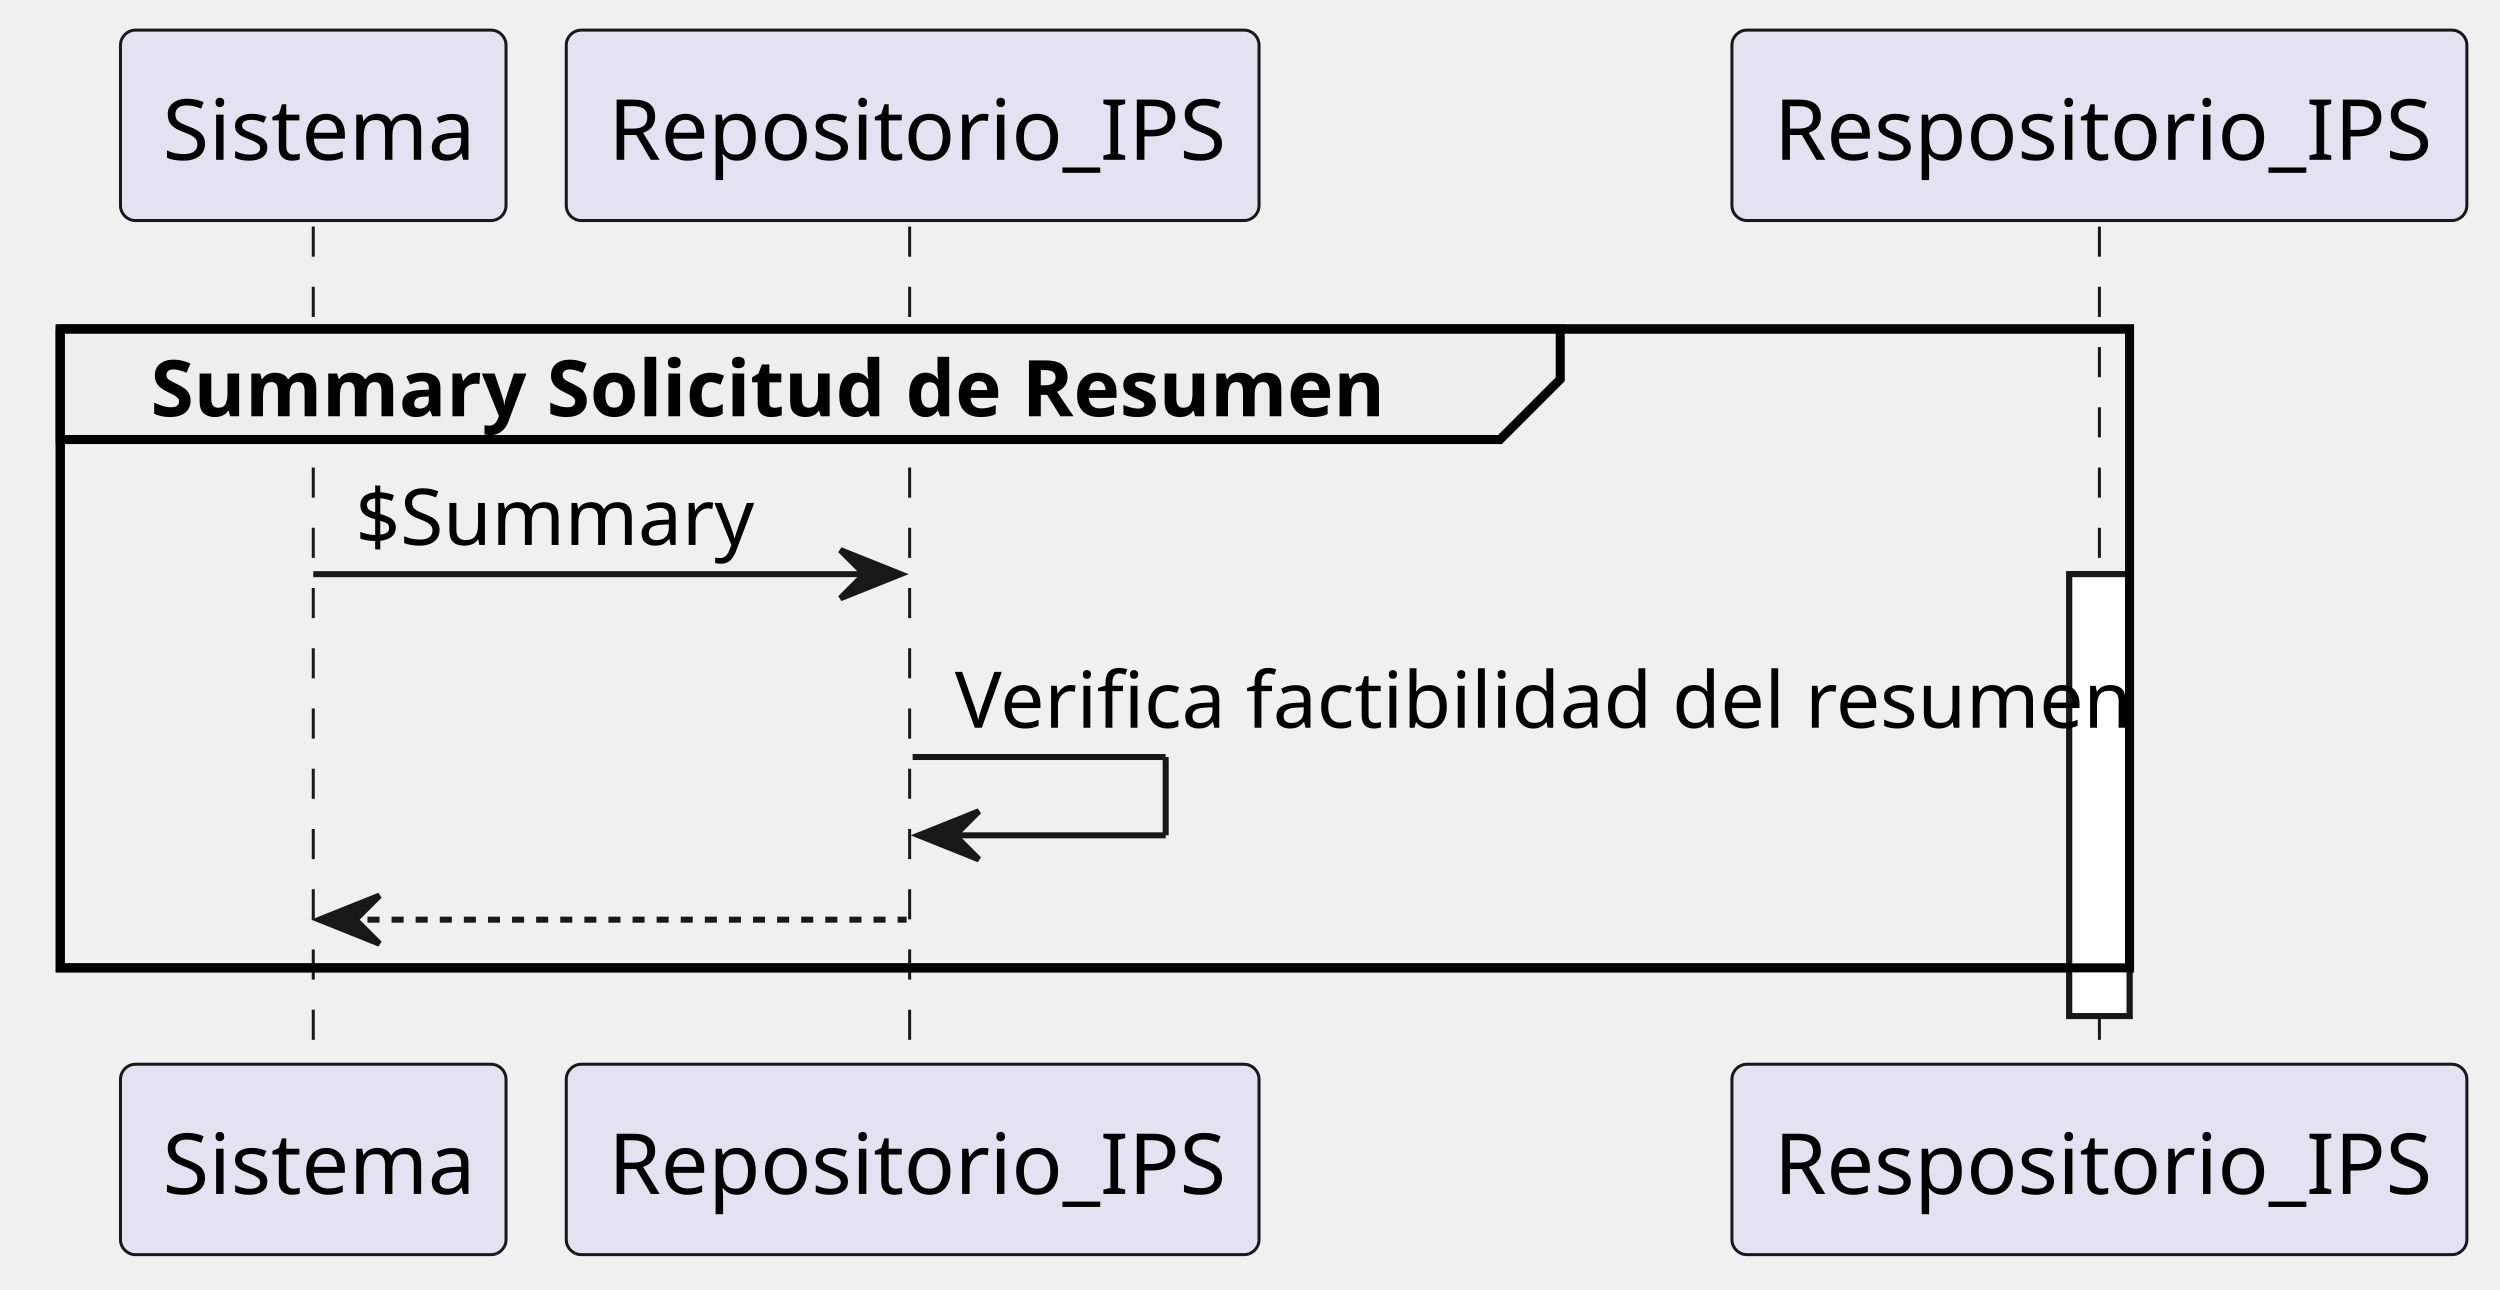
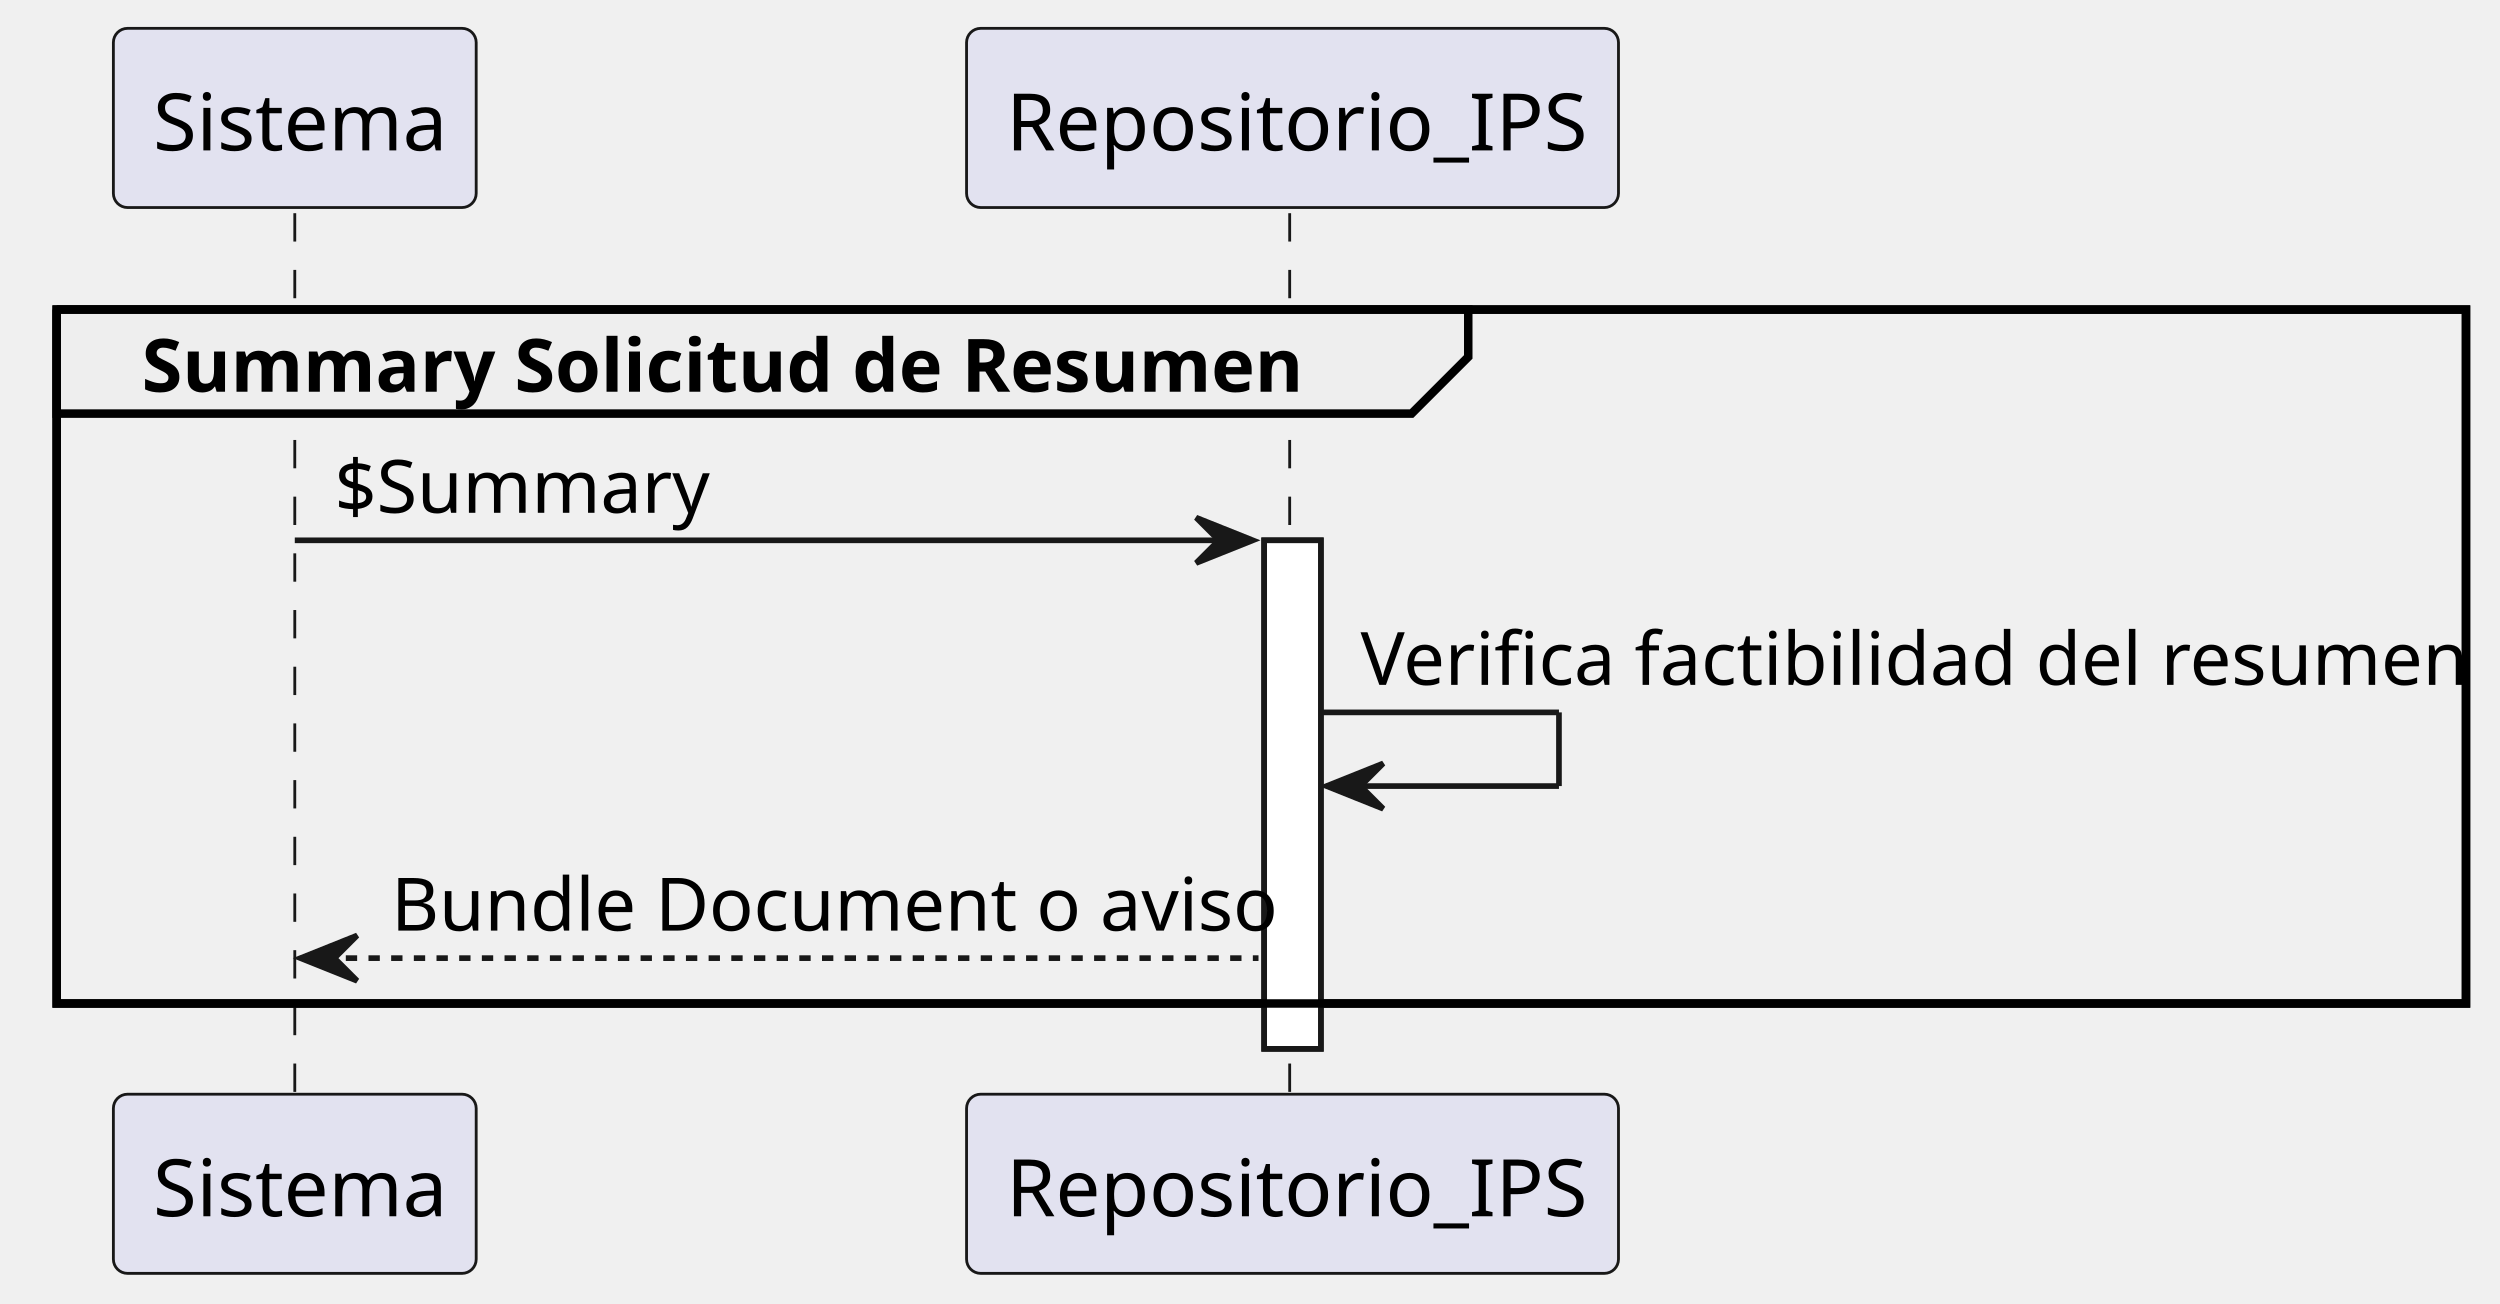
- <svg xmlns="http://www.w3.org/2000/svg" contentStyleType="text/css" height="214px" preserveAspectRatio="none" style="width:415px;height:214px;background:#FFFFFF;" version="1.1" viewBox="0 0 415 214" width="415px" zoomAndPan="magnify">
+ <svg xmlns="http://www.w3.org/2000/svg" contentStyleType="text/css" height="230px" preserveAspectRatio="none" style="width:441px;height:230px;background:#FFFFFF;" version="1.1" viewBox="0 0 441 230" width="441px" zoomAndPan="magnify">
  <defs />
  <g>
-     <rect fill="#FFFFFF" height="73.352" style="stroke:#181818;stroke-width:1.0;" width="10" x="343.5" y="95.312" />
-     <rect fill="none" height="106.055" style="stroke:#000000;stroke-width:1.5;" width="343.5" x="10" y="54.609" />
-     <line style="stroke:#181818;stroke-width:0.5;stroke-dasharray:5.0,5.0;" x1="52" x2="52" y1="37.609" y2="177.664" />
-     <line style="stroke:#181818;stroke-width:0.5;stroke-dasharray:5.0,5.0;" x1="151" x2="151" y1="37.609" y2="177.664" />
-     <line style="stroke:#181818;stroke-width:0.5;stroke-dasharray:5.0,5.0;" x1="348.5" x2="348.5" y1="37.609" y2="177.664" />
+     <rect fill="#FFFFFF" height="89.703" style="stroke:#181818;stroke-width:1.0;" width="10" x="223" y="95.312" />
+     <rect fill="none" height="122.406" style="stroke:#000000;stroke-width:1.5;" width="425" x="10" y="54.609" />
+     <line style="stroke:#181818;stroke-width:0.5;stroke-dasharray:5.0,5.0;" x1="52" x2="52" y1="37.609" y2="194.016" />
+     <line style="stroke:#181818;stroke-width:0.5;stroke-dasharray:5.0,5.0;" x1="227.5" x2="227.5" y1="37.609" y2="194.016" />
    <rect fill="#E2E2F0" height="31.609" rx="2.5" ry="2.5" style="stroke:#181818;stroke-width:0.5;" width="64" x="20" y="5" />
    <text fill="#000000" font-family="sans-serif" font-size="14" lengthAdjust="spacing" textLength="50" x="27" y="26.533">Sistema</text>
-     <rect fill="#E2E2F0" height="31.609" rx="2.5" ry="2.5" style="stroke:#181818;stroke-width:0.5;" width="64" x="20" y="176.664" />
-     <text fill="#000000" font-family="sans-serif" font-size="14" lengthAdjust="spacing" textLength="50" x="27" y="198.197">Sistema</text>
-     <rect fill="#E2E2F0" height="31.609" rx="2.5" ry="2.5" style="stroke:#181818;stroke-width:0.5;" width="115" x="94" y="5" />
-     <text fill="#000000" font-family="sans-serif" font-size="14" lengthAdjust="spacing" textLength="101" x="101" y="26.533">Repositorio_IPS</text>
-     <rect fill="#E2E2F0" height="31.609" rx="2.5" ry="2.5" style="stroke:#181818;stroke-width:0.5;" width="115" x="94" y="176.664" />
-     <text fill="#000000" font-family="sans-serif" font-size="14" lengthAdjust="spacing" textLength="101" x="101" y="198.197">Repositorio_IPS</text>
-     <rect fill="#E2E2F0" height="31.609" rx="2.5" ry="2.5" style="stroke:#181818;stroke-width:0.5;" width="122" x="287.5" y="5" />
-     <text fill="#000000" font-family="sans-serif" font-size="14" lengthAdjust="spacing" textLength="108" x="294.5" y="26.533">Respositorio_IPS</text>
-     <rect fill="#E2E2F0" height="31.609" rx="2.5" ry="2.5" style="stroke:#181818;stroke-width:0.5;" width="122" x="287.5" y="176.664" />
-     <text fill="#000000" font-family="sans-serif" font-size="14" lengthAdjust="spacing" textLength="108" x="294.5" y="198.197">Respositorio_IPS</text>
-     <rect fill="#FFFFFF" height="73.352" style="stroke:#181818;stroke-width:1.0;" width="10" x="343.5" y="95.312" />
+     <rect fill="#E2E2F0" height="31.609" rx="2.5" ry="2.5" style="stroke:#181818;stroke-width:0.5;" width="64" x="20" y="193.016" />
+     <text fill="#000000" font-family="sans-serif" font-size="14" lengthAdjust="spacing" textLength="50" x="27" y="214.549">Sistema</text>
+     <rect fill="#E2E2F0" height="31.609" rx="2.5" ry="2.5" style="stroke:#181818;stroke-width:0.5;" width="115" x="170.5" y="5" />
+     <text fill="#000000" font-family="sans-serif" font-size="14" lengthAdjust="spacing" textLength="101" x="177.5" y="26.533">Repositorio_IPS</text>
+     <rect fill="#E2E2F0" height="31.609" rx="2.5" ry="2.5" style="stroke:#181818;stroke-width:0.5;" width="115" x="170.5" y="193.016" />
+     <text fill="#000000" font-family="sans-serif" font-size="14" lengthAdjust="spacing" textLength="101" x="177.5" y="214.549">Repositorio_IPS</text>
+     <rect fill="#FFFFFF" height="89.703" style="stroke:#181818;stroke-width:1.0;" width="10" x="223" y="95.312" />
    <path d="M10,54.609 L259,54.609 L259,62.961 L249,72.961 L10,72.961 L10,54.609 " fill="#EEEEEE" style="stroke:#000000;stroke-width:1.5;" />
-     <rect fill="none" height="106.055" style="stroke:#000000;stroke-width:1.5;" width="343.5" x="10" y="54.609" />
+     <rect fill="none" height="122.406" style="stroke:#000000;stroke-width:1.5;" width="425" x="10" y="54.609" />
    <text fill="#000000" font-family="sans-serif" font-size="13" font-weight="bold" lengthAdjust="spacing" textLength="204" x="25" y="69.105">Summary Solicitud de Resumen</text>
-     <polygon fill="#181818" points="139.5,91.312,149.5,95.312,139.5,99.312,143.5,95.312" style="stroke:#181818;stroke-width:1.0;" />
-     <line style="stroke:#181818;stroke-width:1.0;" x1="52" x2="145.5" y1="95.312" y2="95.312" />
+     <polygon fill="#181818" points="211,91.312,221,95.312,211,99.312,215,95.312" style="stroke:#181818;stroke-width:1.0;" />
+     <line style="stroke:#181818;stroke-width:1.0;" x1="52" x2="217" y1="95.312" y2="95.312" />
    <text fill="#000000" font-family="sans-serif" font-size="13" lengthAdjust="spacing" textLength="63" x="59" y="90.456">$Summary</text>
-     <line style="stroke:#181818;stroke-width:1.0;" x1="151.5" x2="193.5" y1="125.664" y2="125.664" />
-     <line style="stroke:#181818;stroke-width:1.0;" x1="193.5" x2="193.5" y1="125.664" y2="138.664" />
-     <line style="stroke:#181818;stroke-width:1.0;" x1="152.5" x2="193.5" y1="138.664" y2="138.664" />
-     <polygon fill="#181818" points="162.5,134.664,152.5,138.664,162.5,142.664,158.5,138.664" style="stroke:#181818;stroke-width:1.0;" />
-     <text fill="#000000" font-family="sans-serif" font-size="13" lengthAdjust="spacing" textLength="183" x="158.5" y="120.808">Verifica factibilidad del resumen</text>
-     <polygon fill="#181818" points="63,148.664,53,152.664,63,156.664,59,152.664" style="stroke:#181818;stroke-width:1.0;" />
-     <line style="stroke:#181818;stroke-width:1.0;stroke-dasharray:2.0,2.0;" x1="57" x2="150.5" y1="152.664" y2="152.664" />
+     <line style="stroke:#181818;stroke-width:1.0;" x1="233" x2="275" y1="125.664" y2="125.664" />
+     <line style="stroke:#181818;stroke-width:1.0;" x1="275" x2="275" y1="125.664" y2="138.664" />
+     <line style="stroke:#181818;stroke-width:1.0;" x1="234" x2="275" y1="138.664" y2="138.664" />
+     <polygon fill="#181818" points="244,134.664,234,138.664,244,142.664,240,138.664" style="stroke:#181818;stroke-width:1.0;" />
+     <text fill="#000000" font-family="sans-serif" font-size="13" lengthAdjust="spacing" textLength="183" x="240" y="120.808">Verifica factibilidad del resumen</text>
+     <polygon fill="#181818" points="63,165.016,53,169.016,63,173.016,59,169.016" style="stroke:#181818;stroke-width:1.0;" />
+     <line style="stroke:#181818;stroke-width:1.0;stroke-dasharray:2.0,2.0;" x1="57" x2="222" y1="169.016" y2="169.016" />
+     <text fill="#000000" font-family="sans-serif" font-size="13" lengthAdjust="spacing" textLength="147" x="69" y="164.159">Bundle Document o aviso</text>
  </g>
</svg>
